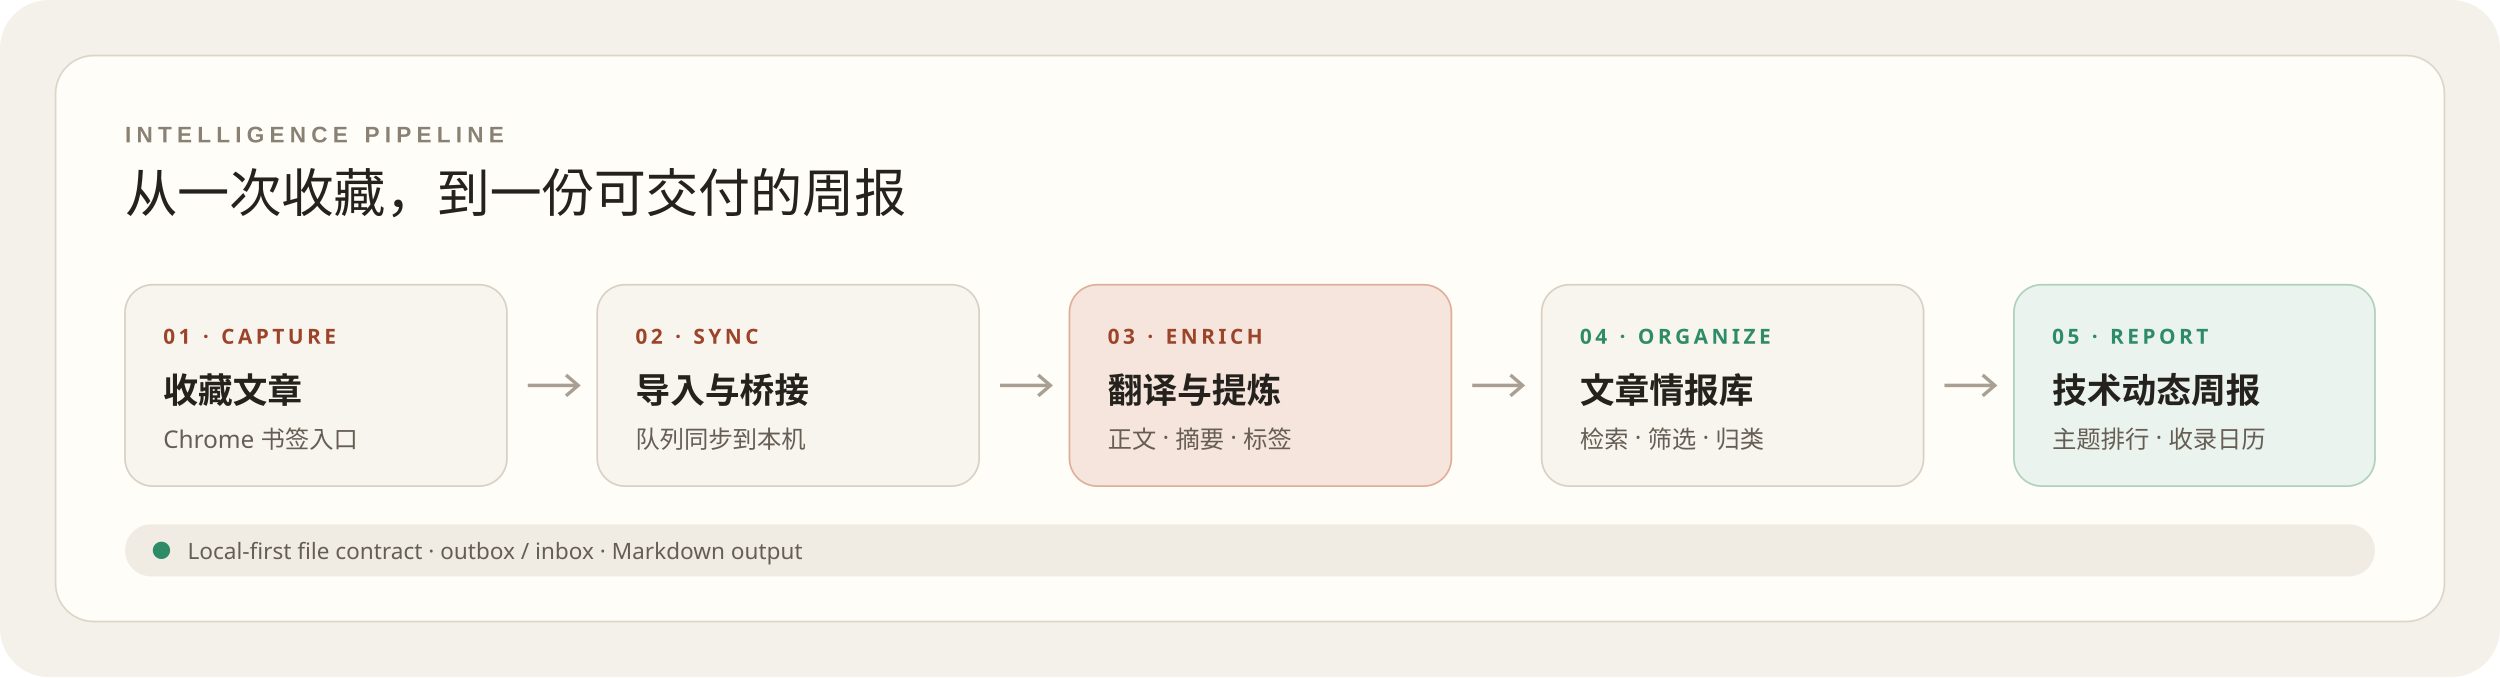
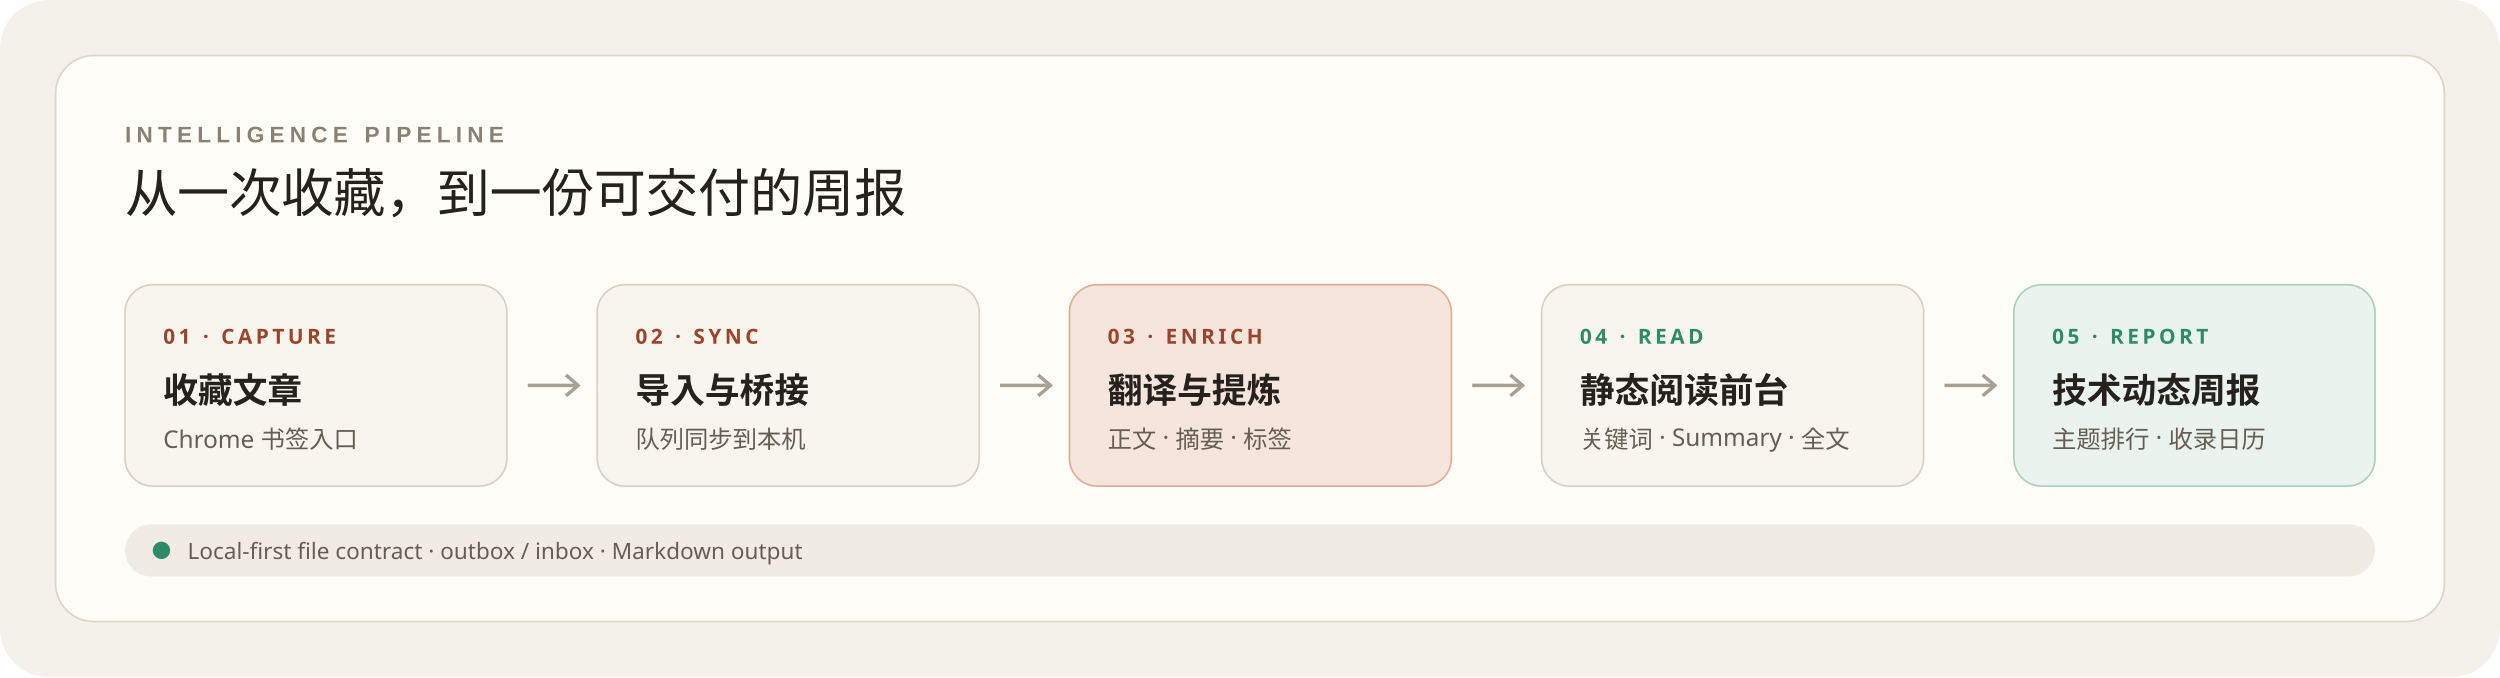
<svg xmlns="http://www.w3.org/2000/svg" width="1440" height="390" viewBox="0 0 1440 390" fill="none">
  <rect width="1440" height="390" rx="28" fill="#F4F1EA" />
  <rect x="32" y="32" width="1376" height="326" rx="22" fill="#FFFDF8" stroke="#DDD5C8" />
  <text x="72" y="82" fill="#8A8175" font-family="Segoe UI, Arial, sans-serif" font-size="13" font-weight="700" letter-spacing="3">INTELLIGENCE PIPELINE</text>
  <text x="72" y="122" fill="#25221E" font-family="Georgia, Microsoft YaHei, serif" font-size="30">从一次收藏，到一份可交付的周报</text>
  <g font-family="Segoe UI, PingFang SC, Microsoft YaHei, sans-serif">
    <g transform="translate(72 164)">
      <rect width="220" height="116" rx="16" fill="#F8F5EE" stroke="#D9D0C3" />
      <text x="22" y="34" fill="#9B442A" font-size="12" font-weight="700" letter-spacing="2">01 · CAPTURE</text>
      <text x="22" y="68" fill="#25221E" font-size="20" font-weight="700">收藏文章</text>
      <text x="22" y="94" fill="#665E54" font-size="14">Chrome 书签入口</text>
    </g>
    <path d="M304 222H332" stroke="#A9A093" stroke-width="2" />
    <path d="M326 216L333 222L326 228" stroke="#A9A093" stroke-width="2" fill="none" />
    <g transform="translate(344 164)">
      <rect width="220" height="116" rx="16" fill="#F8F5EE" stroke="#D9D0C3" />
      <text x="22" y="34" fill="#9B442A" font-size="12" font-weight="700" letter-spacing="2">02 · SYNC</text>
      <text x="22" y="68" fill="#25221E" font-size="20" font-weight="700">导入与桥接</text>
      <text x="22" y="94" fill="#665E54" font-size="14">队列同步到本机</text>
    </g>
    <path d="M576 222H604" stroke="#A9A093" stroke-width="2" />
    <path d="M598 216L605 222L598 228" stroke="#A9A093" stroke-width="2" fill="none" />
    <g transform="translate(616 164)">
      <rect width="220" height="116" rx="16" fill="#F6E5DC" stroke="#DFAE99" />
      <text x="22" y="34" fill="#9B442A" font-size="12" font-weight="700" letter-spacing="2">03 · ENRICH</text>
      <text x="22" y="68" fill="#25221E" font-size="20" font-weight="700">翻译与提炼</text>
      <text x="22" y="94" fill="#665E54" font-size="14">正文 · 摘要 · 标签</text>
    </g>
    <path d="M848 222H876" stroke="#A9A093" stroke-width="2" />
    <path d="M870 216L877 222L870 228" stroke="#A9A093" stroke-width="2" fill="none" />
    <g transform="translate(888 164)">
      <rect width="220" height="116" rx="16" fill="#F8F5EE" stroke="#D9D0C3" />
-       <text x="22" y="34" fill="#2E8B67" font-size="12" font-weight="700" letter-spacing="2">04 · ORGANIZE</text>
-       <text x="22" y="68" fill="#25221E" font-size="20" font-weight="700">文章情报库</text>
-       <text x="22" y="94" fill="#665E54" font-size="14">检索 · 筛选 · 归类</text>
+       <text x="22" y="34" fill="#2E8B67" font-size="12" font-weight="700" letter-spacing="2">04 · READ</text>
+       <text x="22" y="68" fill="#25221E" font-size="20" font-weight="700">静态阅读前台</text>
+       <text x="22" y="94" fill="#665E54" font-size="14">关键词 · Summary · 全文</text>
    </g>
    <path d="M1120 222H1148" stroke="#A9A093" stroke-width="2" />
    <path d="M1142 216L1149 222L1142 228" stroke="#A9A093" stroke-width="2" fill="none" />
    <g transform="translate(1160 164)">
      <rect width="208" height="116" rx="16" fill="#EAF3ED" stroke="#AED0BC" />
      <text x="22" y="34" fill="#2E8B67" font-size="12" font-weight="700" letter-spacing="2">05 · REPORT</text>
      <text x="22" y="68" fill="#25221E" font-size="20" font-weight="700">技术动态周报</text>
      <text x="22" y="94" fill="#665E54" font-size="14">主题排行 · 收录日历</text>
    </g>
    <rect x="72" y="302" width="1296" height="30" rx="15" fill="#F0ECE4" />
    <circle cx="93" cy="317" r="5" fill="#2E8B67" />
    <text x="108" y="322" fill="#665E54" font-size="13">Local-first file contract · outbox / inbox · Markdown output</text>
  </g>
</svg>
